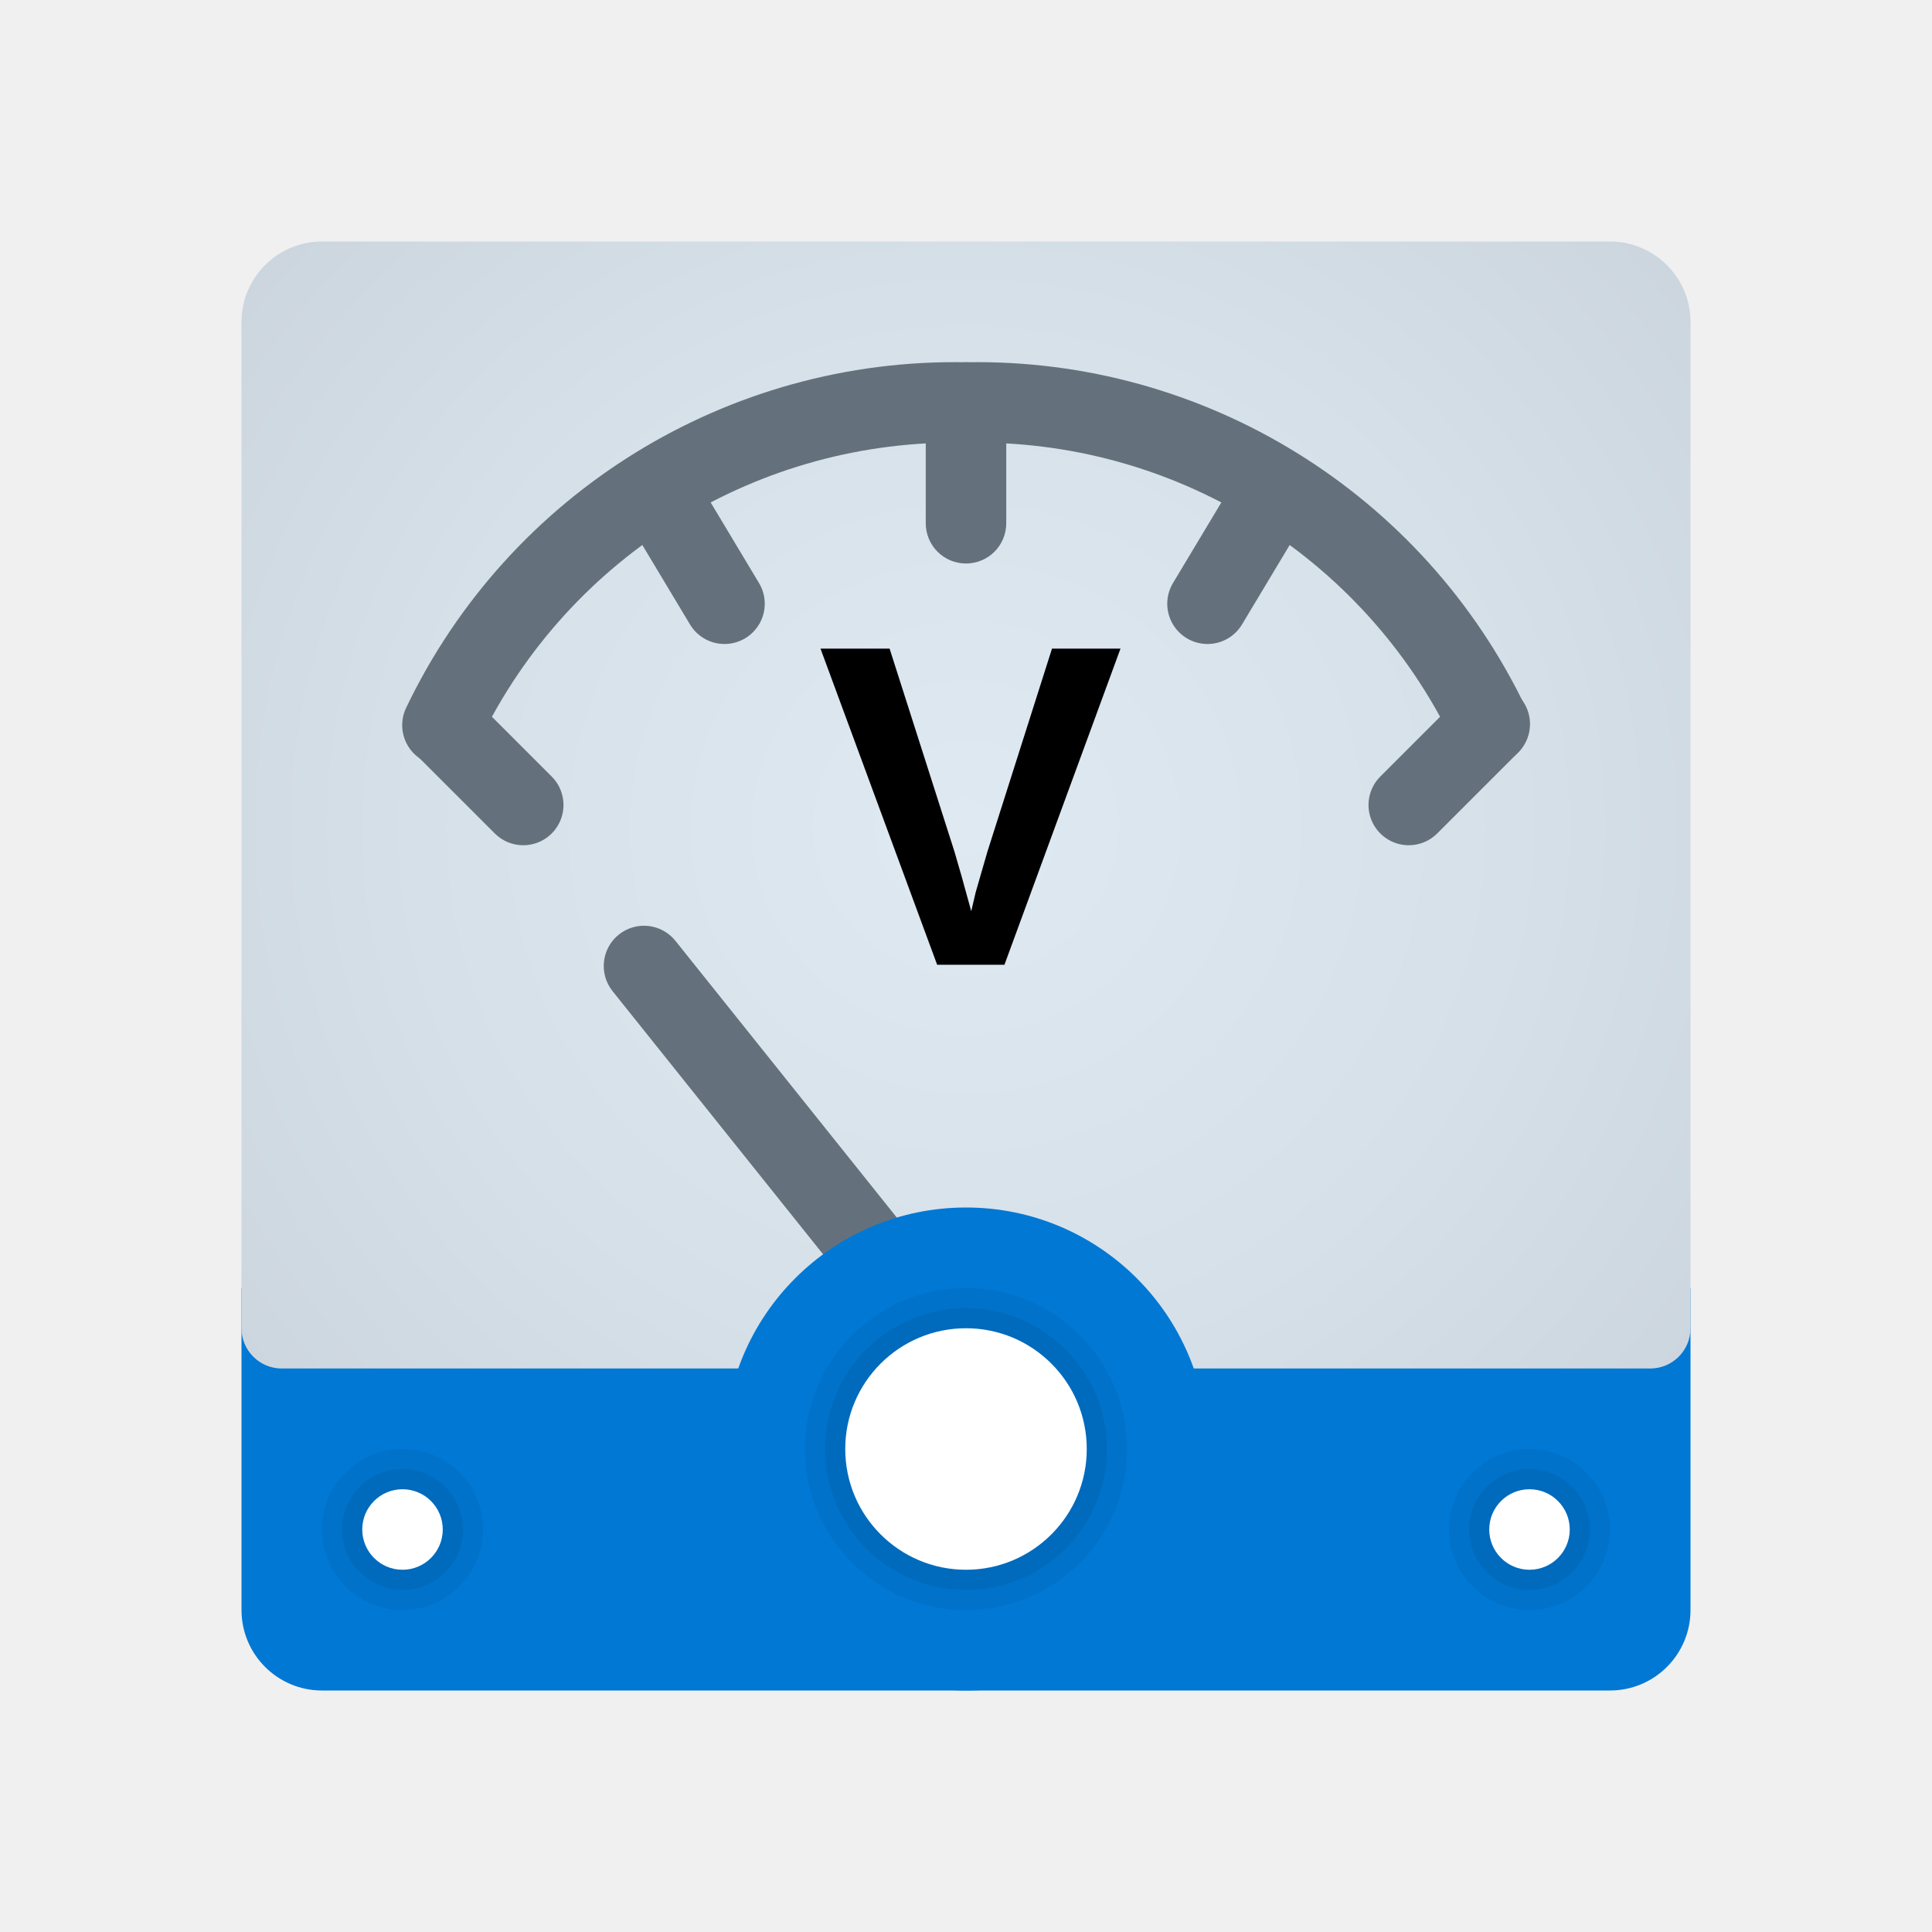
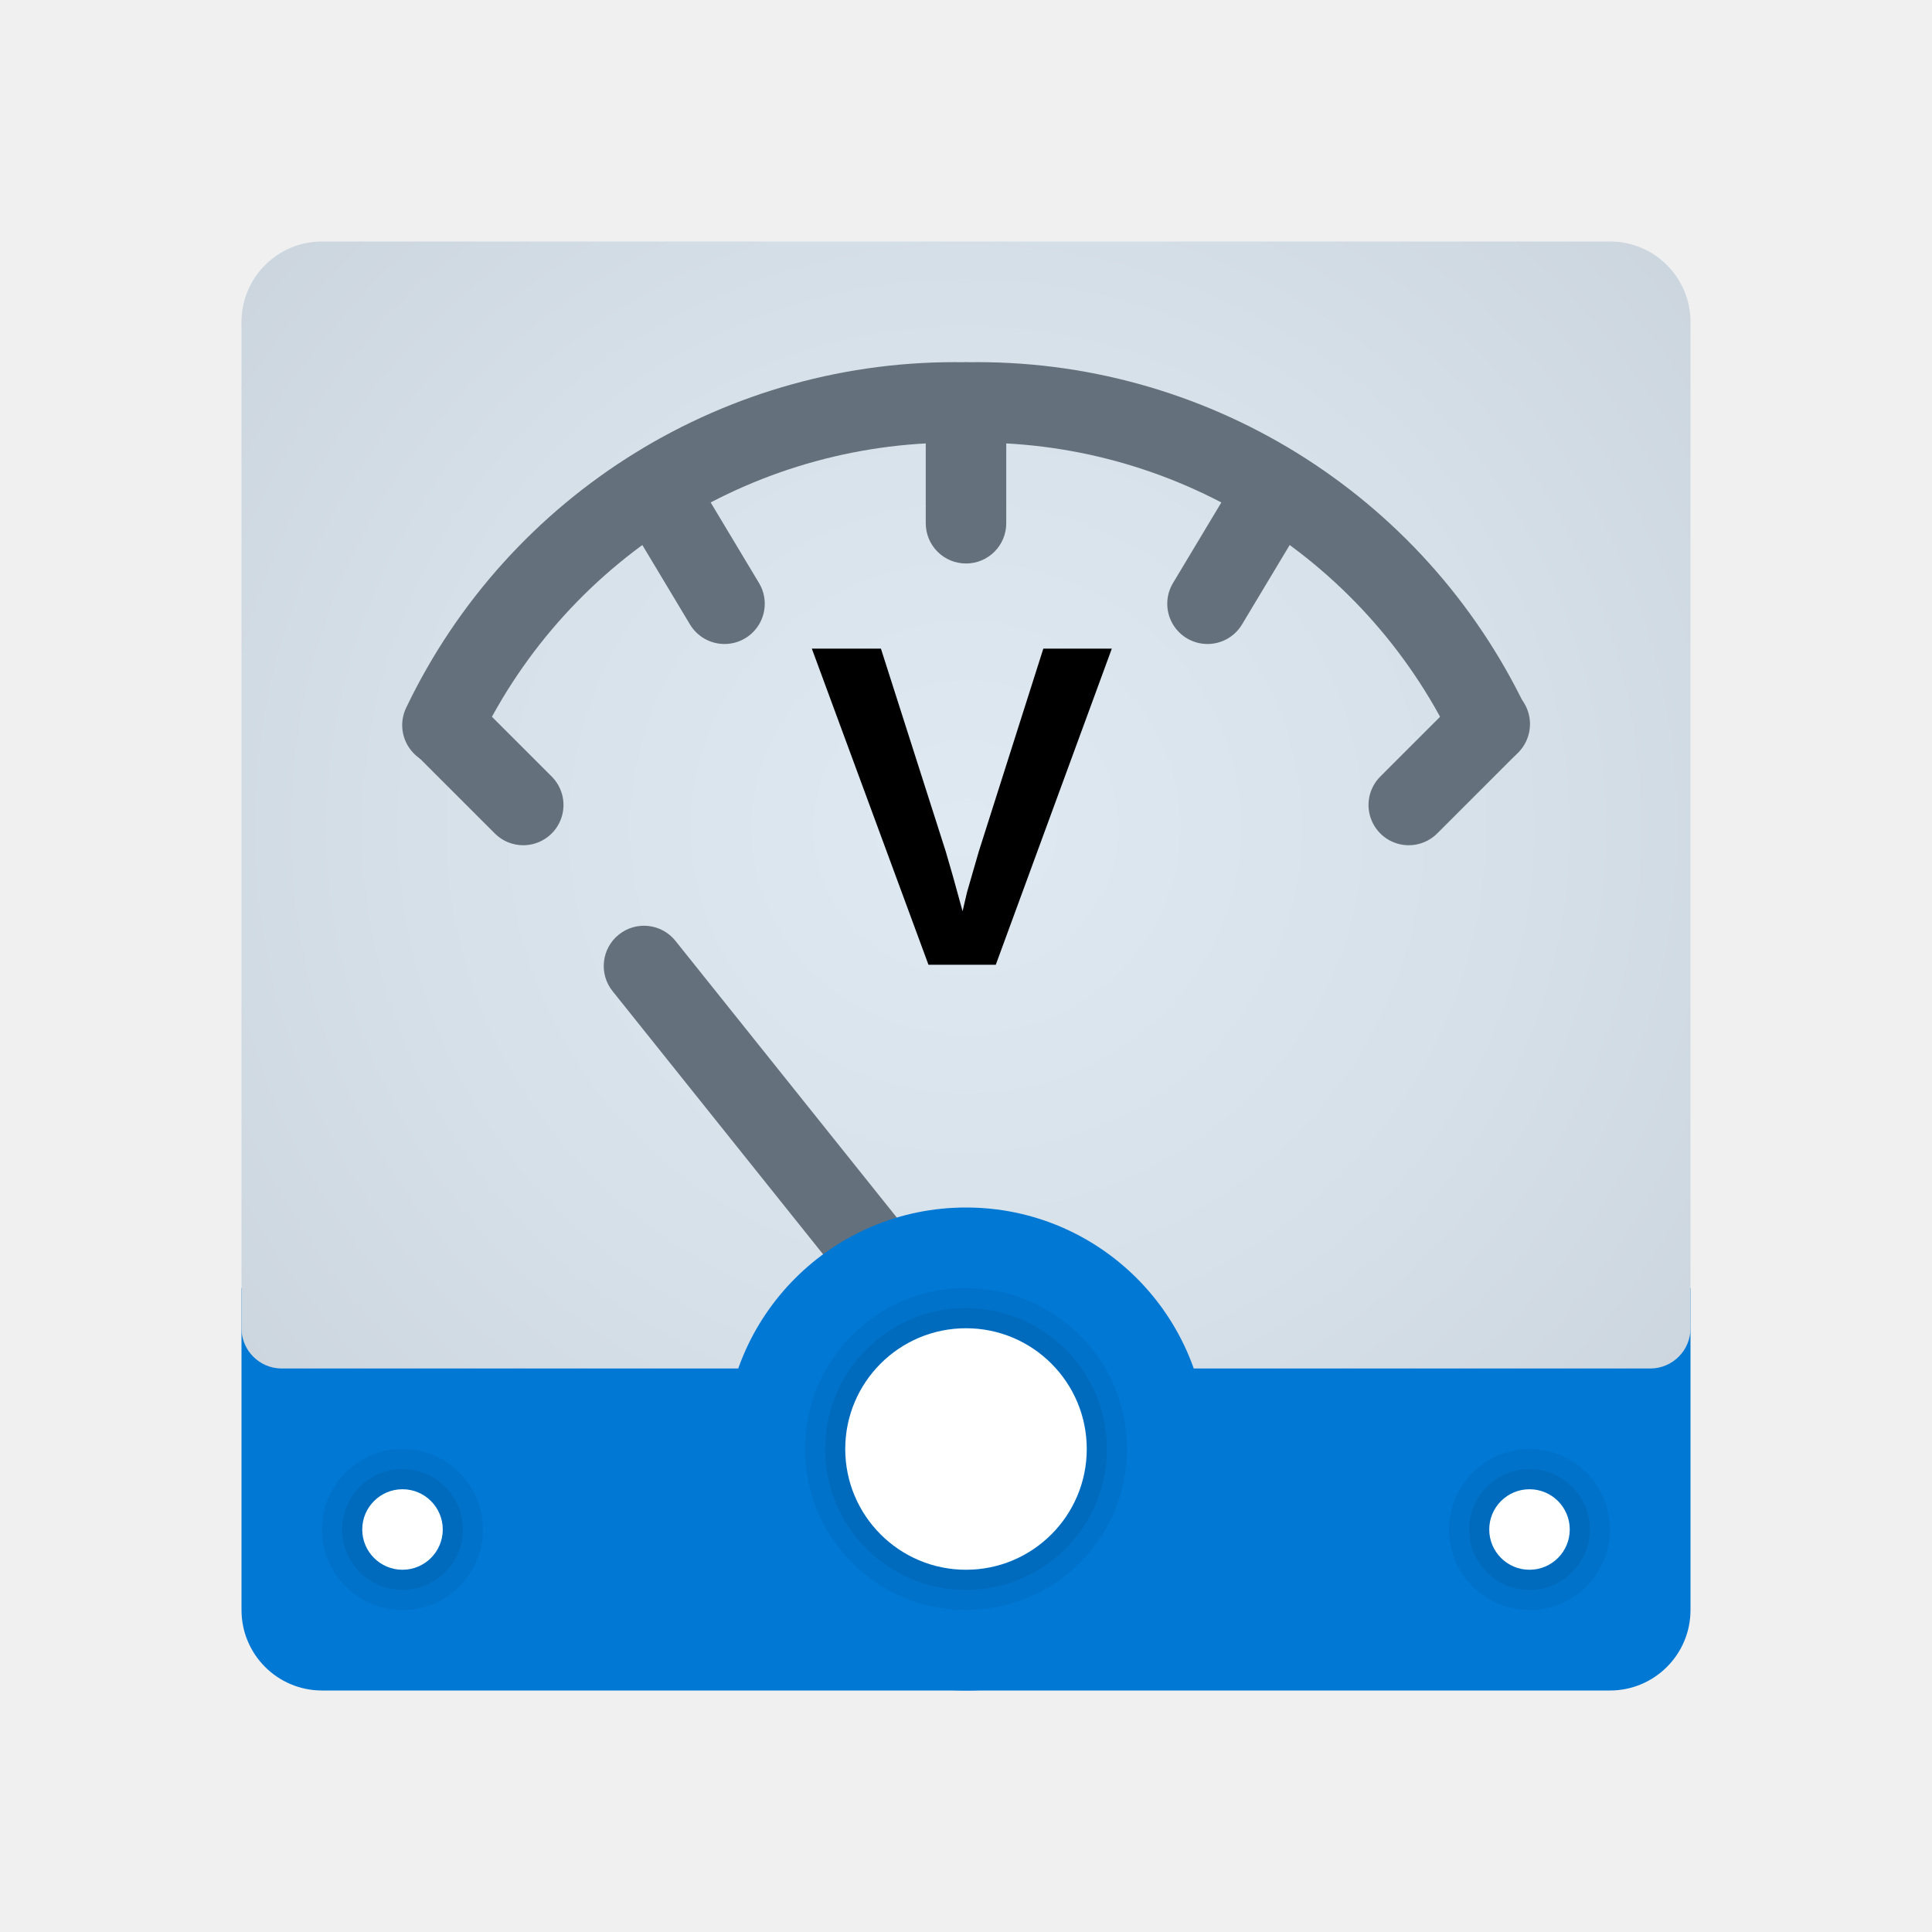
<svg xmlns="http://www.w3.org/2000/svg" viewBox="0 0 48 48" width="48px" height="48px">
  <defs>
    <radialGradient id="tN2NVbCkHpmdDkE~sLp2sa" cx="24" cy="21.087" r="34.957" data-name="Безымянный градиент 146" gradientTransform="matrix(1 0 0 .96552 0 .207)" gradientUnits="userSpaceOnUse">
      <stop offset="0" stop-color="#dfe9f2" />
      <stop offset=".391" stop-color="#d6e0e9" />
      <stop offset="1" stop-color="#bfc8d1" />
    </radialGradient>
  </defs>
  <path fill="#0078d4" d="M6,32H42a0,0,0,0,1,0,0v8a2,2,0,0,1-2,2H8a2,2,0,0,1-2-2V32A0,0,0,0,1,6,32Z" />
  <path fill="url(#tN2NVbCkHpmdDkE~sLp2sa)" d="M8,6H40a2,2,0,0,1,2,2V33a1,1,0,0,1-1,1H7a1,1,0,0,1-1-1V8A2,2,0,0,1,8,6Z" />
  <path fill="#64717c" d="M37.001,19a1.0 1,0,0,1-.912-.588A13.11,13.11,0,0,0,24,11a13.11,13.11,0,0,0-12.089,7.412,1,1,0,1,1-1.822-.824A15.11,15.11,0,0,1,24,9a15.11,15.11,0,0,1,13.911,8.588A1,1,0,0,1,37.001,19Z" />
  <path fill="#64717c" d="M13,21a.997.997,0,0,1-.707-.293l-2-2A1.0 1,0,0,1,11.707,17.293l2,2A1,1,0,0,1,13,21Z" />
  <path fill="#64717c" d="M18.001,16a.999.999,0,0,1-.858-.485l-1.5-2.5a1,1,0,1,1,1.715-1.029l1.5,2.5A1,1,0,0,1,18.001,16Z" />
  <path fill="#64717c" d="M29.999,16a1,1,0,0,1-.856-1.515l1.5-2.5a1,1,0,1,1,1.715,1.029l-1.5,2.5A.999.999,0,0,1,29.999,16Z" />
  <path fill="#64717c" d="M35,21a1,1,0,0,1-.707-1.707l2-2A1.0 1,0,1,1,37.707,18.707l-2,2A.997.997,0,0,1,35,21Z" />
  <path fill="#64717c" d="M24,14a.999.999,0,0,1-1-1V10a1,1,0,0,1,2,0v3A.999.999,0,0,1,24,14Z" />
  <path fill="#64717c" d="M24.001,35a.999.999,0,0,1-.782-.375l-8-10a1,1,0,1,1,1.562-1.25l8,10A1.0 1,0,0,1,24.001,35Z" />
  <circle cx="24" cy="36" r="6" fill="#0078d4" />
  <g>
    <path d="M24,33a3,3,0,1,1-3,3,3,3,0,0,1,3-3m0-1a4,4,0,1,0,4,4,4.005,4.005,0,0,0-4-4Z" opacity=".05" />
    <path d="M24,33a3,3,0,1,1-3,3,3,3,0,0,1,3-3m0-.5A3.5,3.5,0,1,0,27.5,36,3.504,3.504,0,0,0,24,32.5Z" opacity=".07" />
    <circle cx="24" cy="36" r="3" fill="#fff" />
  </g>
  <g>
    <path d="M10,37a1,1,0,1,1-1,1,1,1,0,0,1,1-1m0-1a2,2,0,1,0,2,2,2.002,2.002,0,0,0-2-2Z" opacity=".05" />
    <path d="M10,37a1,1,0,1,1-1,1,1,1,0,0,1,1-1m0-.5A1.5,1.5,0,1,0,11.5,38,1.502,1.502,0,0,0,10,36.5Z" opacity=".07" />
    <circle cx="10" cy="38" r="1" fill="#fff" />
  </g>
  <g>
    <path d="M38,37a1,1,0,1,1-1,1,1,1,0,0,1,1-1m0-1a2,2,0,1,0,2,2,2.002,2.002,0,0,0-2-2Z" opacity=".05" />
    <path d="M38,37a1,1,0,1,1-1,1,1,1,0,0,1,1-1m0-.5A1.5,1.5,0,1,0,39.5,38,1.502,1.502,0,0,0,38,36.5Z" opacity=".07" />
    <circle cx="38" cy="38" r="1" fill="#fff" />
  </g>
-   <text font-weight="bold" transform="matrix(0.475545 0 0 0.475545 8.91285 14.9879)" stroke="null" xml:space="preserve" text-anchor="start" font-family="'arial'" font-size="24" stroke-width="0" id="svg_30" y="18.887" x="23.954" fill="#000000">V</text>
+   <text font-weight="bold" transform="matrix(0.475545 0 0 0.475545 8.91285 14.9879)" stroke="null" xml:space="preserve" text-anchor="start" font-family="'arial'" font-size="24" stroke-width="0" id="svg_30" y="18.887" x="23.5" fill="#000000">V</text>
</svg>
